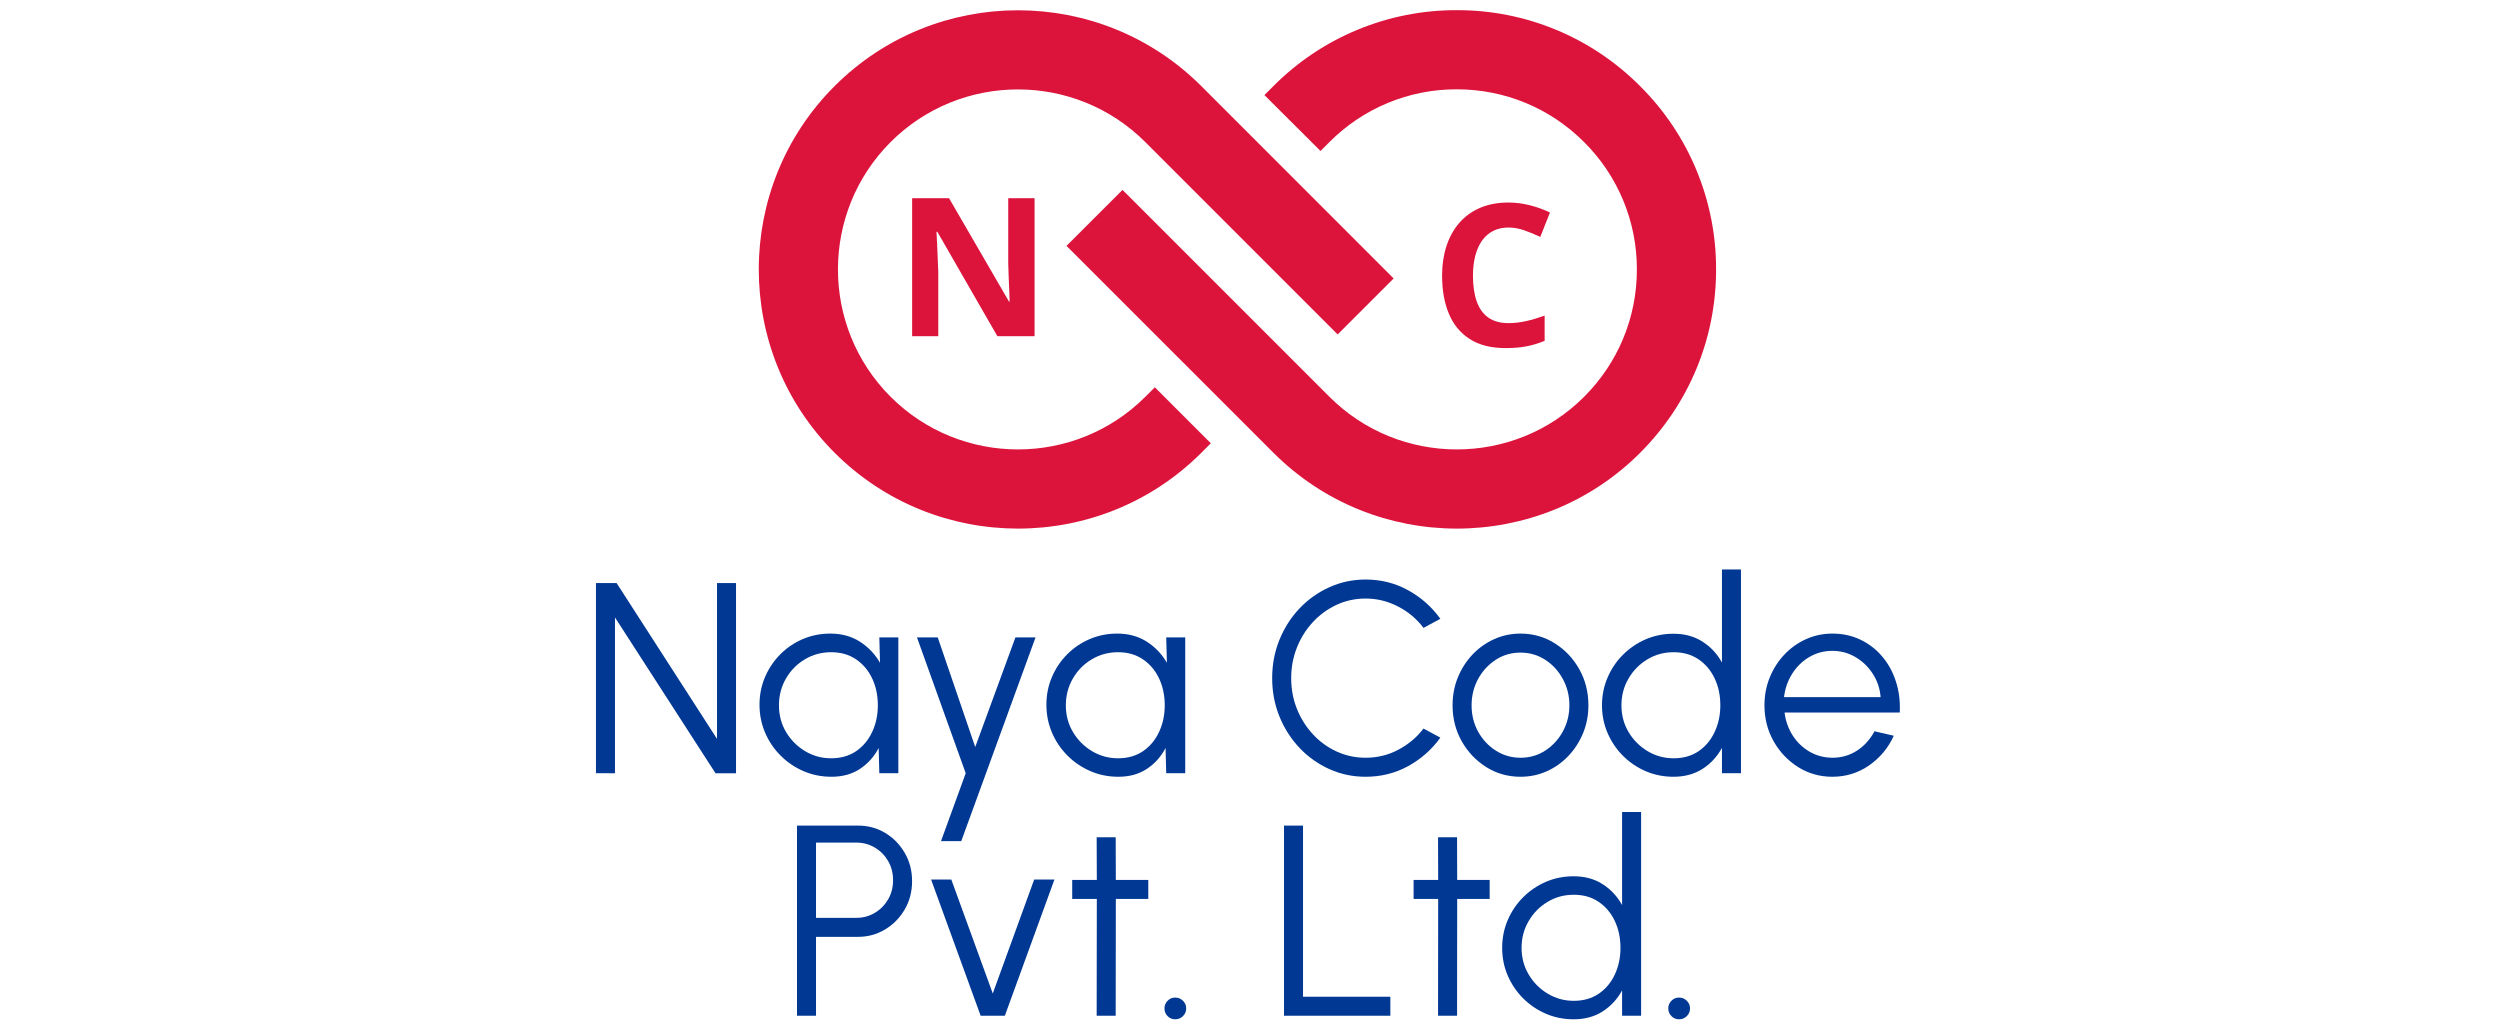
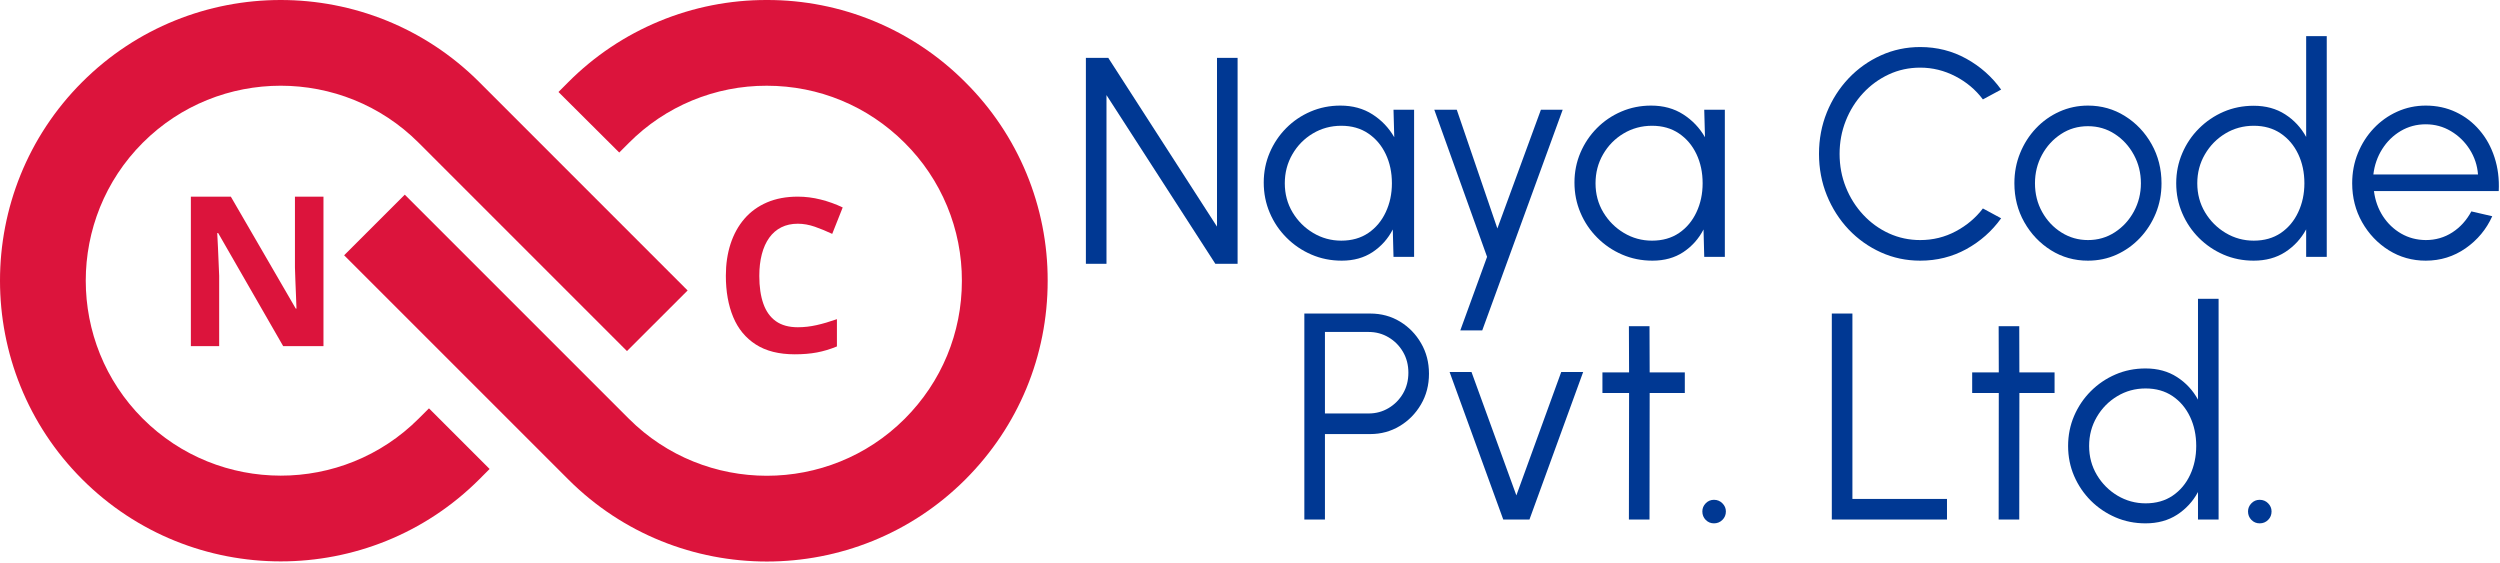
- <svg xmlns="http://www.w3.org/2000/svg" version="1.1" width="1500" height="620" viewBox="0 0 1500 620">
-   <svg xml:space="preserve" width="1500" height="620" data-version="2" data-id="lg_DTxIyglmscXC0XP3ZB" viewBox="0 0 801 620" x="0" y="0">
-     <rect width="100%" height="100%" fill="transparent" />
-     <path fill="#003893" d="M8.074 463.939V349.832h12.388l60.244 93.498v-93.498h11.41V463.94H79.797l-60.313-93.474v93.474Z" />
-     <rect width="36.09" height="49" x="-18.05" y="-24.5" fill="none" rx="0" ry="0" transform="translate(51.26 408.05)scale(2.3287)" />
-     <path fill="#003893" d="M178.092 382.434h11.41v81.505h-11.41l-.396-15.16q-4.005 7.754-11.178 12.528-7.172 4.75-17.116 4.75-8.965 0-16.79-3.376t-13.762-9.338q-5.962-5.938-9.292-13.763-3.353-7.824-3.353-16.79 0-8.802 3.307-16.557 3.306-7.73 9.128-13.6t13.53-9.174q7.708-3.307 16.51-3.307 10.177 0 17.768 4.867 7.569 4.844 12.063 12.668Zm-28.923 72.54q8.71 0 14.997-4.262 6.264-4.285 9.641-11.55 3.4-7.243 3.4-15.976 0-8.965-3.423-16.16-3.423-7.22-9.71-11.458-6.265-4.238-14.905-4.238-8.639 0-15.788 4.285-7.126 4.261-11.318 11.527-4.191 7.242-4.191 16.044 0 8.896 4.308 16.115 4.331 7.196 11.457 11.434 7.126 4.238 15.532 4.238" />
-     <rect width="35.77" height="36.89" x="-17.89" y="-18.45" fill="none" rx="0" ry="0" transform="translate(149.02 424.27)scale(2.3287)" />
-     <path fill="#003893" d="M259.76 382.434h12.062l-44.571 122.257h-12.156l14.834-40.752-29.249-81.505h12.459l22.495 65.786Z" />
-     <rect width="30.55" height="52.5" x="-15.28" y="-26.25" fill="none" rx="0" ry="0" transform="translate(237.41 444.73)scale(2.3287)" />
-     <path fill="#003893" d="M350.23 382.434h11.41v81.505h-11.41l-.396-15.16q-4.006 7.754-11.178 12.528-7.173 4.75-17.116 4.75-8.966 0-16.79-3.376t-13.763-9.338q-5.961-5.938-9.291-13.763-3.354-7.824-3.354-16.79 0-8.802 3.307-16.557 3.307-7.73 9.129-13.6t13.53-9.174q7.707-3.307 16.51-3.307 10.176 0 17.768 4.867 7.568 4.844 12.063 12.668Zm-28.923 72.54q8.71 0 14.997-4.262 6.264-4.285 9.64-11.55 3.4-7.243 3.4-15.976 0-8.965-3.423-16.16-3.423-7.22-9.71-11.458-6.265-4.238-14.904-4.238-8.64 0-15.789 4.285-7.125 4.261-11.317 11.527-4.192 7.242-4.192 16.044 0 8.896 4.308 16.115 4.332 7.196 11.458 11.434 7.125 4.238 15.532 4.238" />
-     <rect width="35.77" height="36.89" x="-17.89" y="-18.45" fill="none" rx="0" ry="0" transform="translate(321.15 424.27)scale(2.3287)" />
-     <path fill="#003893" d="M469.878 466.058q-11.574 0-21.75-4.588-10.2-4.61-17.908-12.714-7.684-8.128-12.062-18.886-4.355-10.759-4.355-22.985 0-12.225 4.355-22.984 4.378-10.758 12.062-18.862 7.708-8.104 17.908-12.715 10.176-4.61 21.75-4.61 13.856 0 25.523 6.45 11.643 6.427 19.305 17.116l-10.107 5.449q-6.031-8.057-15.276-12.831-9.245-4.774-19.445-4.774-9.361 0-17.489 3.796-8.103 3.795-14.205 10.386-6.124 6.613-9.547 15.253-3.423 8.64-3.423 18.326 0 9.874 3.47 18.514t9.617 15.23q6.148 6.613 14.252 10.315 8.127 3.703 17.325 3.703 10.596 0 19.678-4.844 9.105-4.843 15.043-12.668l10.107 5.45q-7.662 10.688-19.305 17.092-11.667 6.38-25.523 6.38" />
-     <rect width="43.33" height="50.82" x="-21.66" y="-25.41" fill="none" rx="0" ry="0" transform="translate(465.42 408.05)scale(2.3287)" />
-     <path fill="#003893" d="M562.793 466.058q-11.247 0-20.492-5.775-9.245-5.799-14.764-15.533-5.496-9.734-5.496-21.564 0-8.965 3.19-16.743 3.167-7.778 8.756-13.693t12.994-9.245q7.429-3.353 15.812-3.353 11.248 0 20.493 5.798 9.268 5.776 14.764 15.556 5.495 9.78 5.495 21.68 0 8.896-3.167 16.627-3.19 7.755-8.779 13.67-5.565 5.891-12.947 9.245-7.382 3.33-15.859 3.33m0-11.41q8.314 0 14.95-4.356 6.66-4.354 10.526-11.527 3.866-7.172 3.866-15.579 0-8.546-3.912-15.765-3.913-7.219-10.55-11.527-6.636-4.331-14.88-4.331-8.313 0-14.95 4.378-6.637 4.354-10.526 11.527-3.865 7.172-3.865 15.718 0 8.803 4.005 15.952 3.982 7.126 10.665 11.317 6.684 4.192 14.671 4.192" />
-     <rect width="35" height="36.89" x="-17.5" y="-18.45" fill="none" rx="0" ry="0" transform="translate(563.96 424.27)scale(2.3287)" />
-     <path fill="#003893" d="M683.676 341.682h11.41v122.257h-11.41v-15.23q-4.238 7.824-11.62 12.598-7.382 4.75-17.489 4.75-8.872 0-16.627-3.33-7.731-3.353-13.646-9.244-5.915-5.915-9.245-13.67-3.353-7.731-3.353-16.627 0-8.872 3.353-16.65 3.33-7.801 9.245-13.693 5.915-5.914 13.646-9.268 7.755-3.33 16.627-3.33 10.107 0 17.489 4.774 7.382 4.75 11.62 12.505ZM654.66 454.973q8.71 0 14.997-4.261 6.264-4.285 9.641-11.55 3.4-7.243 3.4-15.976 0-8.965-3.423-16.16-3.423-7.22-9.71-11.458-6.265-4.238-14.905-4.238t-15.742 4.285q-7.079 4.261-11.317 11.527-4.238 7.242-4.238 16.044 0 8.896 4.308 16.115 4.331 7.196 11.457 11.434 7.126 4.238 15.532 4.238" />
-     <rect width="35.81" height="53.41" x="-17.91" y="-26.7" fill="none" rx="0" ry="0" transform="translate(654.55 405.03)scale(2.3287)" />
-     <path fill="#003893" d="M749.927 466.058q-11.247 0-20.492-5.775-9.245-5.799-14.764-15.533-5.496-9.734-5.496-21.564 0-8.965 3.19-16.743 3.168-7.778 8.756-13.693 5.59-5.915 12.995-9.245 7.428-3.353 15.811-3.353 9.06 0 16.674 3.586t13.11 10.037q5.52 6.427 8.314 15.067 2.818 8.64 2.329 18.676h-69.116q.978 7.731 4.937 13.856 3.959 6.1 10.106 9.664 6.148 3.54 13.646 3.61 8.15 0 14.718-4.24 6.567-4.237 10.549-11.643l11.574 2.678q-4.89 10.852-14.741 17.745-9.874 6.87-22.1 6.87m-29.015-47.762h57.961q-.582-7.568-4.61-13.879-4.03-6.334-10.387-10.106-6.357-3.796-13.949-3.796-7.568 0-13.855 3.702-6.264 3.703-10.27 10.037-3.982 6.31-4.89 14.042" />
-     <rect width="34.97" height="36.89" x="-17.48" y="-18.45" fill="none" rx="0" ry="0" transform="translate(751.05 424.27)scale(2.3287)" />
-     <path fill="#003893" d="M128.7 609.46V495.352h36.514q9.129 0 16.464 4.448 7.336 4.447 11.69 11.992 4.378 7.522 4.378 16.907 0 9.454-4.448 17.023-4.447 7.591-11.83 11.992-7.358 4.402-16.254 4.402h-25.103v47.342Zm11.41-58.754h24.22q6.03 0 11.037-2.98 5.007-2.981 7.988-8.058 2.98-5.1 2.98-11.55 0-6.428-2.98-11.527-2.981-5.1-7.988-8.058-5.006-2.98-11.038-2.98h-24.218Z" />
-     <rect width="29.65" height="49" x="-14.82" y="-24.5" fill="none" rx="0" ry="0" transform="translate(164.39 553.57)scale(2.3287)" />
-     <path fill="#003893" d="M253.402 609.46h-14.508l-29.737-81.738h12.132l24.87 68.37 24.848-68.37h12.156Z" />
-     <rect width="31.78" height="35.1" x="-15.89" y="-17.55" fill="none" rx="0" ry="0" transform="translate(247.32 569.75)scale(2.3287)" />
-     <path fill="#003893" d="M339.47 539.365h-19.467l-.093 70.094H308.5l.092-70.094h-14.764v-11.41h14.764l-.093-25.593h11.41l.094 25.593h19.468Z" />
-     <rect width="19.6" height="45.99" x="-9.8" y="-23" fill="none" rx="0" ry="0" transform="translate(317.81 557.08)scale(2.3287)" />
-     <path fill="#003893" d="M355.609 611.578q-2.678 0-4.565-1.91-1.862-1.909-1.862-4.68 0-2.608 1.862-4.518 1.887-1.933 4.565-1.933 2.77 0 4.68 1.933 1.933 1.91 1.933 4.518 0 2.771-1.933 4.68-1.91 1.91-4.68 1.91" />
-     <rect width="5.6" height="5.6" x="-2.8" y="-2.8" fill="none" rx="0" ry="0" transform="translate(356.87 606.22)scale(2.3287)" />
-     <path fill="#003893" d="M420.905 609.46V495.352h11.411v102.695h52.396v11.411Z" />
-     <rect width="27.4" height="49" x="-13.7" y="-24.5" fill="none" rx="0" ry="0" transform="translate(453.97 553.57)scale(2.3287)" />
-     <path fill="#003893" d="M544.303 539.365h-19.49l-.07 70.094h-11.411l.07-70.094H498.66v-11.41h14.74l-.07-25.593h11.411l.07 25.593h19.491Z" />
-     <rect width="19.6" height="45.99" x="-9.8" y="-23" fill="none" rx="0" ry="0" transform="translate(522.65 557.08)scale(2.3287)" />
-     <path fill="#003893" d="M623.759 487.202h11.41V609.46h-11.41v-15.23q-4.239 7.825-11.62 12.599-7.36 4.75-17.466 4.75-8.896 0-16.627-3.33-7.754-3.353-13.67-9.245-5.89-5.915-9.244-13.67-3.33-7.73-3.33-16.626 0-8.872 3.33-16.65 3.353-7.802 9.245-13.693 5.915-5.915 13.67-9.268 7.73-3.33 16.626-3.33 10.107 0 17.465 4.773 7.382 4.751 11.62 12.506Zm-29.016 113.292q8.733 0 14.997-4.262 6.287-4.285 9.664-11.55 3.376-7.243 3.376-15.975 0-8.966-3.423-16.161-3.423-7.22-9.687-11.458-6.288-4.238-14.927-4.238t-15.719 4.285q-7.102 4.262-11.34 11.527-4.239 7.242-4.239 16.045 0 8.895 4.332 16.114 4.308 7.196 11.433 11.434 7.15 4.239 15.533 4.239" />
-     <rect width="35.8" height="53.41" x="-17.9" y="-26.7" fill="none" rx="0" ry="0" transform="translate(594.65 550.55)scale(2.3287)" />
-     <path fill="#003893" d="M657.92 611.578q-2.7 0-4.564-1.91-1.886-1.909-1.886-4.68 0-2.608 1.886-4.518 1.863-1.933 4.565-1.933 2.77 0 4.68 1.933 1.91 1.91 1.91 4.518 0 2.771-1.91 4.68-1.91 1.91-4.68 1.91" />
-     <rect width="5.6" height="5.6" x="-2.8" y="-2.8" fill="none" rx="0" ry="0" transform="translate(659.15 606.22)scale(2.3287)" />
-     <path fill="#dc143c" d="M271.24 201.72h-22.32l-36.02-62.65h-.51q.23 3.91.4 7.87l.34 7.91q.16 3.93.33 7.9v38.97h-15.68v-82.81h22.14l35.97 62.02h.4q-.12-3.85-.29-7.65-.17-3.79-.31-7.59-.14-3.79-.25-7.59v-39.19h15.8Z" />
-     <rect width="73.46" height="82.81" x="-36.73" y="-41.41" fill="none" rx="0" ry="0" transform="translate(235.01 160.81)" />
-     <path fill="#dc143c" d="M555.61 136.52q-5.17 0-9.15 2-3.98 2-6.69 5.78-2.7 3.78-4.09 9.12-1.4 5.35-1.4 12.03 0 9.01 2.24 15.37 2.24 6.36 6.94 9.7 4.71 3.35 12.15 3.35 5.17 0 10.37-1.17 5.2-1.16 11.3-3.31v15.11q-5.64 2.32-11.1 3.34t-12.26 1.02q-13.13 0-21.58-5.44-8.46-5.43-12.53-15.22-4.06-9.79-4.06-22.86 0-9.65 2.61-17.67 2.62-8.02 7.67-13.89 5.06-5.86 12.49-9.06 7.44-3.2 17.09-3.2 6.33 0 12.69 1.6 6.37 1.6 12.18 4.39l-5.81 14.64q-4.77-2.26-9.59-3.95-4.82-1.68-9.47-1.68" />
-     <rect width="64.73" height="87.34" x="-32.37" y="-43.67" fill="none" rx="0" ry="0" transform="translate(548.62 165.69)" />
-     <path fill="#dc143c" d="M151.261 51.65c-60.663 60.632-60.663 159.352.016 220.007 60.67 60.67 159.351 60.67 220.022.015l5.694-5.71-33.59-33.583-5.718 5.702c-42.11 42.11-110.684 42.11-152.833-.023-42.109-42.125-42.109-110.676 0-152.809 42.133-42.132 110.7-42.132 152.833 0L453.09 200.655l33.591-33.575L371.276 51.65c-60.679-60.647-159.367-60.647-220.015 0" />
-     <path fill="#dc143c" d="m414.536 51.65-5.383 5.407 33.661 33.537 5.383-5.384a107.277 107.277 0 0 1 76.354-31.622c28.87 0 55.98 11.248 76.4 31.653a107.347 107.347 0 0 1 31.678 76.424c0 28.87-11.249 55.996-31.654 76.409-42.11 42.109-110.668 42.109-152.817 0L324.016 113.932l-33.606 33.583 124.165 124.157c60.648 60.656 159.367 60.656 220.022 0 29.351-29.398 45.556-68.434 45.556-109.999A154.474 154.474 0 0 0 634.55 51.666 154.497 154.497 0 0 0 524.551 6.095 154.668 154.668 0 0 0 414.536 51.65" />
-   </svg>
+ <svg xmlns="http://www.w3.org/2000/svg" width="1729" height="389" viewBox="0 0 1729 389" fill="none">
+   <path d="M751 182.456V40H766.466L841.677 156.727V40H855.921V182.457H840.542L765.245 65.76V182.457L751 182.456Z" fill="#003893" />
+   <path d="M963.747 75.876H977.991V177.63H963.747L963.252 158.704C959.919 165.158 955.267 170.371 949.297 174.345C943.328 178.298 936.205 180.275 927.929 180.275C920.467 180.275 913.48 178.87 906.968 176.06C900.455 173.25 894.728 169.364 889.787 164.402C884.824 159.46 880.958 153.732 878.186 147.22C875.395 140.708 874 133.721 874 126.258C874 118.933 875.376 112.042 878.129 105.588C880.88 99.154 884.679 93.495 889.524 88.609C894.37 83.724 900 79.906 906.416 77.156C912.831 74.404 919.702 73.028 927.027 73.028C935.498 73.028 942.892 75.053 949.21 79.104C955.509 83.135 960.529 88.407 964.27 94.919L963.747 75.876ZM927.638 166.438C934.887 166.438 941.128 164.665 946.361 161.117C951.574 157.551 955.586 152.744 958.397 146.698C961.227 140.67 962.642 134.021 962.642 126.753C962.642 119.291 961.217 112.566 958.368 106.578C955.519 100.569 951.479 95.801 946.246 92.273C941.032 88.746 934.829 86.983 927.638 86.983C920.448 86.983 913.878 88.766 907.928 92.332C901.997 95.879 897.287 100.675 893.798 106.723C890.31 112.75 888.566 119.427 888.566 126.753C888.566 134.157 890.358 140.863 893.944 146.871C897.548 152.861 902.316 157.619 908.247 161.146C914.178 164.673 920.642 166.437 927.638 166.437" fill="#003893" />
+   <path d="M1065.7 75.876H1080.76L1025.12 228.507H1009.94L1028.46 177.631L991.946 75.876H1007.5L1035.58 158.006L1065.7 75.876Z" fill="#003893" />
+   <path d="M1178.65 75.876H1192.9V177.63H1178.65L1178.16 158.704C1174.82 165.158 1170.17 170.371 1164.2 174.345C1158.23 178.298 1151.11 180.275 1142.83 180.275C1135.37 180.275 1128.38 178.87 1121.87 176.06C1115.36 173.25 1109.63 169.364 1104.69 164.402C1099.73 159.46 1095.86 153.732 1093.09 147.22C1090.3 140.708 1088.9 133.721 1088.9 126.258C1088.9 118.933 1090.28 112.042 1093.03 105.588C1095.78 99.154 1099.58 93.495 1104.43 88.609C1109.27 83.724 1114.9 79.906 1121.32 77.156C1127.73 74.404 1134.6 73.028 1141.93 73.028C1150.4 73.028 1157.79 75.053 1164.11 79.104C1170.41 83.135 1175.43 88.407 1179.17 94.919L1178.65 75.876ZM1142.54 166.438C1149.79 166.438 1156.03 164.665 1161.26 161.117C1166.48 157.551 1170.49 152.744 1173.3 146.698C1176.13 140.67 1177.54 134.021 1177.54 126.753C1177.54 119.291 1176.12 112.566 1173.27 106.578C1170.42 100.569 1166.38 95.801 1161.15 92.273C1155.93 88.746 1149.73 86.983 1142.54 86.983C1135.35 86.983 1128.78 88.766 1122.83 92.332C1116.9 95.879 1112.19 100.675 1108.7 106.723C1105.21 112.75 1103.47 119.427 1103.47 126.753C1103.47 134.157 1105.26 140.863 1108.85 146.871C1112.45 152.861 1117.22 157.619 1123.15 161.146C1129.08 164.673 1135.54 166.437 1142.54 166.437" fill="#003893" />
+   <path d="M1328.02 180.276C1318.39 180.276 1309.34 178.367 1300.87 174.548C1292.38 170.711 1284.93 165.42 1278.51 158.675C1272.12 151.91 1267.1 144.051 1263.45 135.097C1259.83 126.143 1258.02 116.578 1258.02 106.402C1258.02 96.227 1259.83 86.662 1263.45 77.708C1267.1 68.754 1272.12 60.905 1278.51 54.16C1284.93 47.415 1292.38 42.123 1300.87 38.286C1309.34 34.449 1318.39 32.531 1328.02 32.531C1339.56 32.531 1350.18 35.215 1359.89 40.583C1369.58 45.932 1377.61 53.055 1383.99 61.951L1371.37 68.754C1366.35 62.048 1359.99 56.709 1352.3 52.735C1344.61 48.762 1336.51 46.775 1328.02 46.775C1320.23 46.775 1312.95 48.355 1306.19 51.514C1299.45 54.673 1293.53 58.995 1288.46 64.481C1283.36 69.984 1279.39 76.332 1276.54 83.523C1273.69 90.714 1272.26 98.34 1272.26 106.402C1272.26 114.62 1273.71 122.325 1276.6 129.516C1279.48 136.707 1283.49 143.044 1288.6 148.529C1293.72 154.033 1299.65 158.326 1306.39 161.407C1313.16 164.489 1320.37 166.03 1328.02 166.03C1336.84 166.03 1345.03 164.014 1352.59 159.982C1360.17 155.952 1366.43 150.68 1371.37 144.167L1383.99 150.971C1377.61 159.867 1369.58 166.98 1359.89 172.31C1350.18 177.62 1339.56 180.275 1328.02 180.275" fill="#003893" />
+   <path d="M1444.02 180.276C1434.66 180.276 1426.13 177.873 1418.44 173.066C1410.75 168.24 1404.6 161.776 1400.01 153.674C1395.43 145.573 1393.15 136.599 1393.15 126.753C1393.15 119.291 1394.47 112.324 1397.13 105.85C1399.76 99.377 1403.41 93.678 1408.06 88.755C1412.71 83.832 1418.12 79.985 1424.28 77.213C1430.47 74.423 1437.05 73.028 1444.02 73.028C1453.38 73.028 1461.91 75.44 1469.61 80.266C1477.32 85.073 1483.46 91.547 1488.04 99.687C1492.61 107.826 1494.9 116.849 1494.9 126.753C1494.9 134.157 1493.58 141.076 1490.95 147.511C1488.29 153.965 1484.64 159.654 1479.99 164.577C1475.35 169.48 1469.97 173.327 1463.82 176.119C1457.68 178.89 1451.08 180.276 1444.02 180.276ZM1444.02 166.031C1450.94 166.031 1457.16 164.218 1462.69 160.593C1468.23 156.969 1472.61 152.172 1475.83 146.202C1479.05 140.233 1480.65 133.75 1480.65 126.753C1480.65 119.64 1479.03 113.079 1475.77 107.071C1472.51 101.063 1468.12 96.266 1462.6 92.68C1457.08 89.076 1450.88 87.273 1444.02 87.273C1437.1 87.273 1430.88 89.095 1425.36 92.739C1419.83 96.363 1415.45 101.16 1412.22 107.13C1409 113.099 1407.39 119.64 1407.39 126.753C1407.39 134.079 1409.06 140.718 1412.39 146.668C1415.71 152.599 1420.14 157.308 1425.71 160.796C1431.27 164.285 1437.38 166.03 1444.02 166.03" fill="#003893" />
+   <path d="M1594.94 25H1609.18V177.63H1594.94V158.617C1591.41 165.129 1586.57 170.371 1580.43 174.345C1574.29 178.298 1567.01 180.275 1558.6 180.275C1551.21 180.275 1544.29 178.889 1537.84 176.117C1531.4 173.327 1525.73 169.48 1520.8 164.577C1515.88 159.654 1512.03 153.965 1509.26 147.511C1506.47 141.076 1505.07 134.157 1505.07 126.753C1505.07 119.369 1506.47 112.44 1509.26 105.966C1512.03 99.474 1515.88 93.775 1520.8 88.871C1525.73 83.949 1531.4 80.092 1537.84 77.301C1544.29 74.529 1551.21 73.144 1558.6 73.144C1567.01 73.144 1574.29 75.13 1580.43 79.104C1586.57 83.057 1591.41 88.261 1594.94 94.715V25ZM1558.71 166.437C1565.96 166.437 1572.2 164.664 1577.44 161.117C1582.65 157.551 1586.66 152.744 1589.47 146.698C1592.3 140.67 1593.72 134.021 1593.72 126.753C1593.72 119.291 1592.29 112.566 1589.44 106.578C1586.59 100.569 1582.55 95.801 1577.32 92.273C1572.11 88.746 1565.9 86.983 1558.71 86.983C1551.52 86.983 1544.97 88.766 1539.06 92.332C1533.17 95.879 1528.46 100.675 1524.93 106.723C1521.4 112.75 1519.64 119.427 1519.64 126.753C1519.64 134.157 1521.43 140.863 1525.02 146.871C1528.62 152.861 1533.39 157.619 1539.32 161.146C1545.25 164.673 1551.72 166.437 1558.71 166.437Z" fill="#003893" />
+   <path d="M1677.65 180.276C1668.29 180.276 1659.76 177.873 1652.06 173.066C1644.37 168.24 1638.23 161.776 1633.63 153.674C1629.06 145.573 1626.77 136.599 1626.77 126.753C1626.77 119.291 1628.1 112.324 1630.75 105.85C1633.39 99.377 1637.03 93.678 1641.69 88.755C1646.34 83.832 1651.75 79.985 1657.91 77.213C1664.09 74.423 1670.67 73.028 1677.65 73.028C1685.19 73.028 1692.13 74.52 1698.46 77.504C1704.8 80.489 1710.26 84.666 1714.83 90.035C1719.43 95.384 1722.89 101.654 1725.21 108.845C1727.56 116.036 1728.53 123.808 1728.12 132.161H1641.83C1642.65 138.596 1644.7 144.362 1647.99 149.459C1651.29 154.536 1655.5 158.558 1660.61 161.524C1665.73 164.471 1671.41 165.973 1677.65 166.031C1684.43 166.031 1690.56 164.267 1696.02 160.738C1701.49 157.211 1705.88 152.366 1709.19 146.202L1723.64 149.546C1719.57 158.578 1713.44 165.962 1705.24 171.699C1697.02 177.417 1687.82 180.276 1677.65 180.276ZM1641.42 120.648H1713.79C1713.3 114.349 1711.38 108.573 1708.03 103.321C1704.68 98.049 1700.35 93.844 1695.06 90.704C1689.77 87.545 1683.97 85.965 1677.65 85.965C1671.35 85.965 1665.58 87.506 1660.35 90.587C1655.14 93.669 1650.86 97.846 1647.53 103.117C1644.22 108.369 1642.18 114.213 1641.42 120.648Z" fill="#003893" />
+   <path d="M902.084 359.305V216.848H947.669C955.267 216.848 962.119 218.699 968.224 222.401C974.329 226.102 979.194 231.092 982.818 237.372C986.462 243.633 988.283 250.668 988.283 258.479C988.283 266.348 986.432 273.432 982.73 279.732C979.029 286.049 974.106 291.04 967.961 294.703C961.837 298.367 955.073 300.199 947.669 300.199H916.33V359.302L902.084 359.305ZM916.328 285.954H946.566C951.584 285.954 956.177 284.714 960.345 282.233C964.512 279.752 967.836 276.399 970.317 272.174C972.797 267.929 974.038 263.122 974.038 257.754C974.038 252.404 972.797 247.607 970.317 243.363C967.836 239.119 964.512 235.765 960.345 233.303C956.178 230.823 951.585 229.583 946.564 229.583H916.33L916.328 285.954Z" fill="#003893" />
+   <path d="M1057.77 359.305H1039.65L1002.53 257.26H1017.68L1048.72 342.616L1079.75 257.26H1094.92L1057.77 359.305Z" fill="#003893" />
+   <path d="M1165.22 271.795H1140.91L1140.8 359.303H1126.55L1126.67 271.795H1108.24V257.551H1126.67L1126.55 225.599H1140.8L1140.91 257.551H1165.22L1165.22 271.795Z" fill="#003893" />
+   <path d="M1185.37 361.949C1183.14 361.949 1181.24 361.154 1179.67 359.564C1178.12 357.976 1177.34 356.028 1177.34 353.722C1177.34 351.551 1178.12 349.671 1179.67 348.081C1181.24 346.472 1183.14 345.668 1185.37 345.668C1187.67 345.668 1189.62 346.472 1191.21 348.081C1192.82 349.671 1193.62 351.551 1193.62 353.722C1193.62 356.028 1192.82 357.976 1191.21 359.564C1189.62 361.154 1187.67 361.949 1185.37 361.949Z" fill="#003893" />
+   <path d="M1266.88 359.305V216.848H1281.13V345.056H1346.54V359.302L1266.88 359.305Z" fill="#003893" />
+   <path d="M1420.94 271.795H1396.61L1396.52 359.303H1382.27L1382.36 271.795H1363.96V257.551H1382.36L1382.27 225.599H1396.52L1396.6 257.551H1420.94L1420.94 271.795Z" fill="#003893" />
+   <path d="M1520.13 206.673H1534.38V359.305H1520.13V340.291C1516.61 346.804 1511.77 352.047 1505.63 356.02C1499.5 359.973 1492.23 361.95 1483.82 361.95C1476.42 361.95 1469.5 360.564 1463.07 357.793C1456.61 355.002 1450.92 351.155 1446 346.251C1441.1 341.328 1437.25 335.639 1434.46 329.185C1431.69 322.751 1430.3 315.832 1430.3 308.428C1430.3 301.044 1431.69 294.115 1434.46 287.642C1437.25 281.148 1441.1 275.45 1446 270.547C1450.92 265.624 1456.61 261.767 1463.07 258.976C1469.5 256.205 1476.42 254.819 1483.82 254.819C1492.23 254.819 1499.5 256.805 1505.63 260.778C1511.77 264.732 1516.61 269.936 1520.13 276.391L1520.13 206.673ZM1483.91 348.111C1491.18 348.111 1497.42 346.337 1502.63 342.79C1507.87 339.224 1511.89 334.417 1514.7 328.371C1517.51 322.342 1518.91 315.694 1518.91 308.427C1518.91 300.965 1517.49 294.239 1514.64 288.251C1511.79 282.242 1507.76 277.474 1502.55 273.946C1497.31 270.419 1491.1 268.655 1483.91 268.655C1476.72 268.655 1470.18 270.439 1464.29 274.005C1458.38 277.552 1453.66 282.349 1450.13 288.396C1446.6 294.423 1444.84 301.1 1444.84 308.427C1444.84 315.83 1446.64 322.536 1450.24 328.544C1453.83 334.533 1458.59 339.292 1464.52 342.819C1470.47 346.347 1476.93 348.111 1483.91 348.111Z" fill="#003893" />
+   <path d="M1562.78 361.949C1560.54 361.949 1558.64 361.154 1557.08 359.564C1555.52 357.976 1554.73 356.028 1554.73 353.722C1554.73 351.551 1555.52 349.671 1557.08 348.081C1558.64 346.472 1560.54 345.668 1562.78 345.668C1565.09 345.668 1567.04 346.472 1568.63 348.081C1570.22 349.671 1571.01 351.551 1571.01 353.722C1571.01 356.028 1570.22 357.976 1568.63 359.564C1567.04 361.154 1565.09 361.949 1562.78 361.949" fill="#003893" />
+   <path d="M223.71 239.383H195.845L150.876 161.169H150.24C150.431 164.423 150.598 167.698 150.739 170.994L151.164 180.869C151.297 184.14 151.434 187.427 151.576 190.732V239.383H132V136H159.64L204.547 213.428H205.046C204.946 210.224 204.826 207.04 204.684 203.878C204.543 200.723 204.414 197.565 204.297 194.402C204.181 191.248 204.077 188.089 203.985 184.926V136H223.71V239.383Z" fill="#DC143C" />
+   <path d="M551.763 154.727C547.46 154.727 543.652 155.559 540.34 157.223C537.027 158.888 534.243 161.293 531.988 164.439C529.74 167.586 528.038 171.381 526.881 175.825C525.716 180.278 525.134 185.284 525.134 190.844C525.134 198.343 526.066 204.739 527.93 210.032C529.794 215.326 532.683 219.362 536.594 222.142C540.514 224.931 545.571 226.325 551.763 226.325C556.066 226.325 560.381 225.838 564.709 224.864C569.037 223.898 573.74 222.521 578.817 220.732V239.596C574.122 241.526 569.503 242.916 564.959 243.765C560.414 244.614 555.313 245.039 549.653 245.039C538.725 245.039 529.745 242.775 522.712 238.247C515.67 233.728 510.456 227.394 507.069 219.246C503.69 211.098 502 201.585 502 190.707C502 182.675 503.086 175.322 505.258 168.647C507.439 161.972 510.631 156.191 514.834 151.306C519.045 146.429 524.243 142.658 530.427 139.995C536.619 137.332 543.731 136 551.763 136C557.031 136 562.312 136.666 567.605 137.998C572.907 139.329 577.976 141.156 582.811 143.478L575.558 161.755C571.588 159.874 567.597 158.231 563.586 156.824C559.574 155.426 555.633 154.727 551.763 154.727Z" fill="#DC143C" />
+   <path d="M56.798 56.786C-18.936 132.481 -18.936 255.727 56.818 331.451C132.561 407.194 255.758 407.194 331.502 331.47L338.611 324.341L296.676 282.415L289.537 289.533C236.965 342.105 151.355 342.105 98.734 289.505C46.164 236.914 46.164 151.332 98.734 98.732C151.335 46.133 236.937 46.133 289.537 98.732L433.613 242.809L475.55 200.893L331.473 56.786C255.719 -18.928 132.513 -18.928 56.798 56.786Z" fill="#DC143C" />
+   <path d="M392.964 56.873L386.243 63.624L428.267 105.493L434.987 98.771C447.477 86.215 462.333 76.261 478.695 69.484C495.057 62.708 512.601 59.244 530.311 59.293C566.353 59.293 600.198 73.335 625.692 98.81C638.267 111.307 648.237 126.175 655.026 142.552C661.815 158.93 665.286 176.492 665.24 194.22C665.24 230.263 651.196 264.128 625.722 289.612C573.15 342.183 487.559 342.183 434.939 289.612L279.955 134.629L238 176.555L393.012 331.558C468.728 407.283 591.973 407.283 667.697 331.558C704.34 294.856 724.571 246.122 724.571 194.23C724.64 168.71 719.643 143.43 709.87 119.855C700.097 96.28 685.743 74.88 667.638 56.893C649.649 38.798 628.248 24.453 604.675 14.687C581.102 4.921 555.826 -0.071 530.311 0.001C504.795 -0.064 479.52 4.928 455.945 14.69C432.37 24.452 410.964 38.789 392.964 56.873Z" fill="#DC143C" />
</svg>
